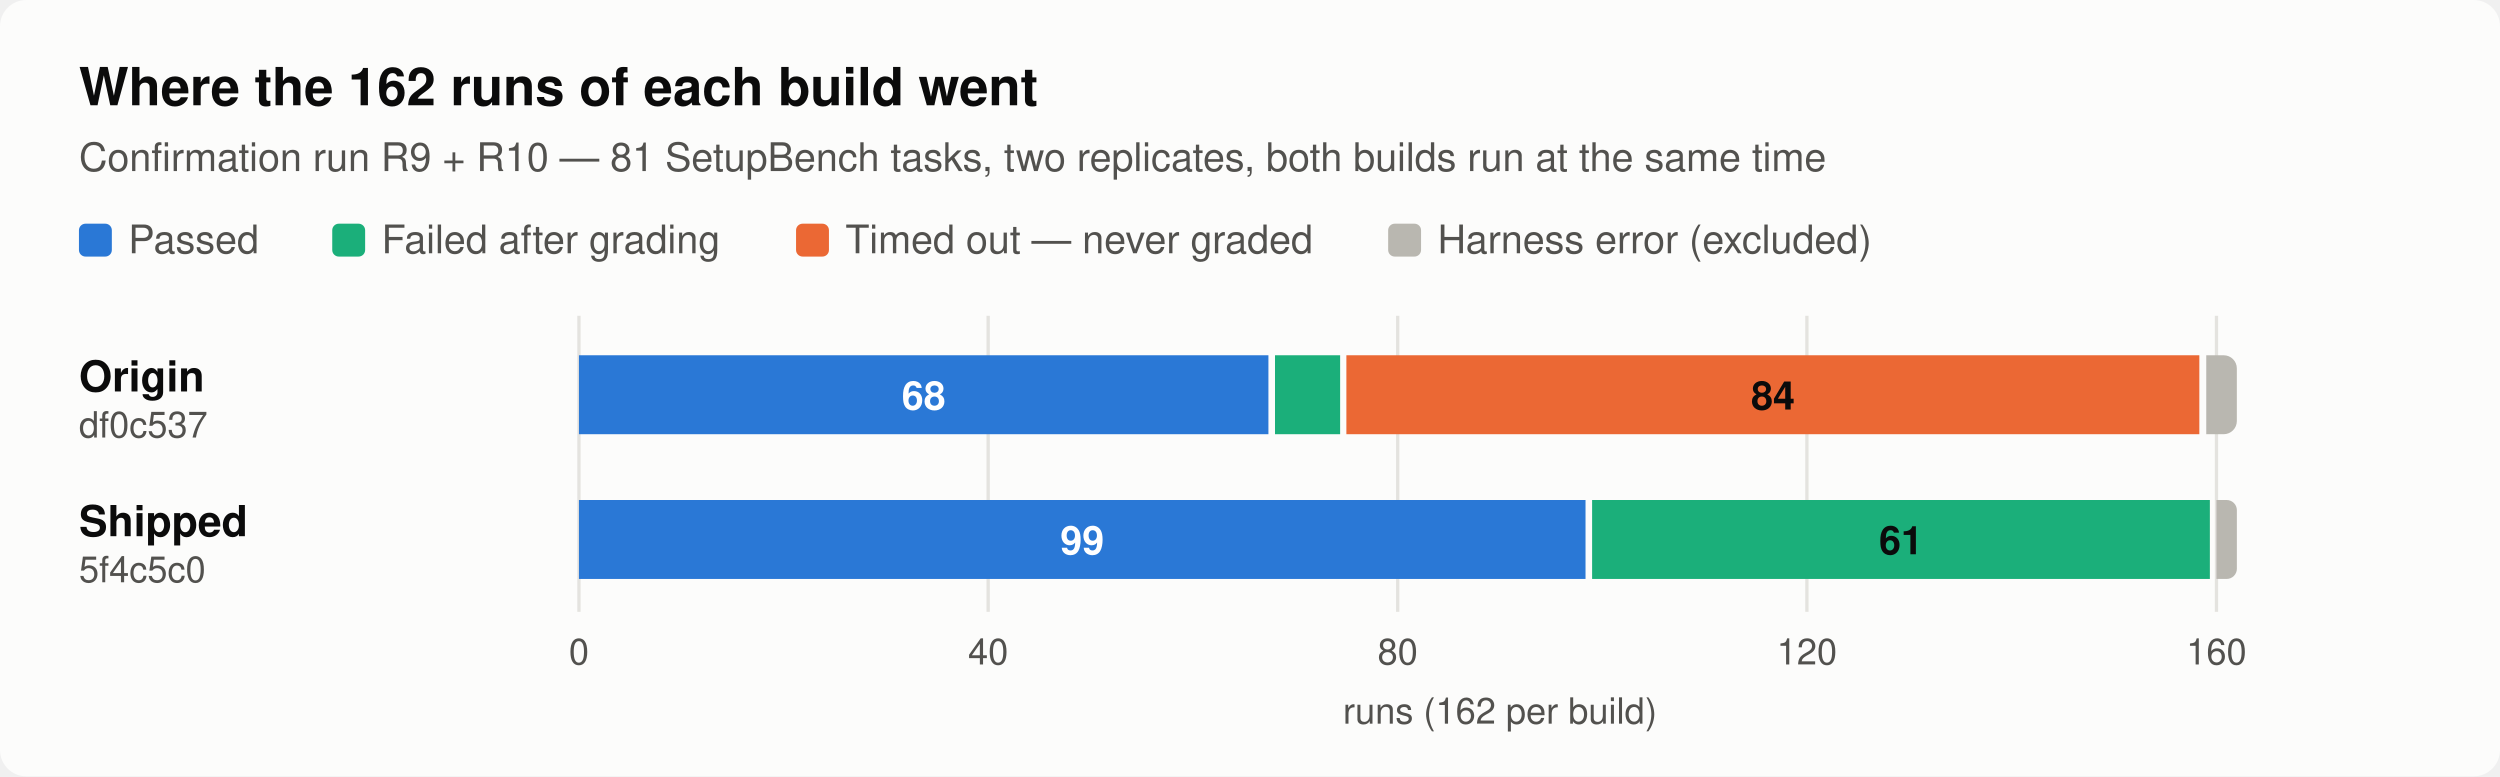
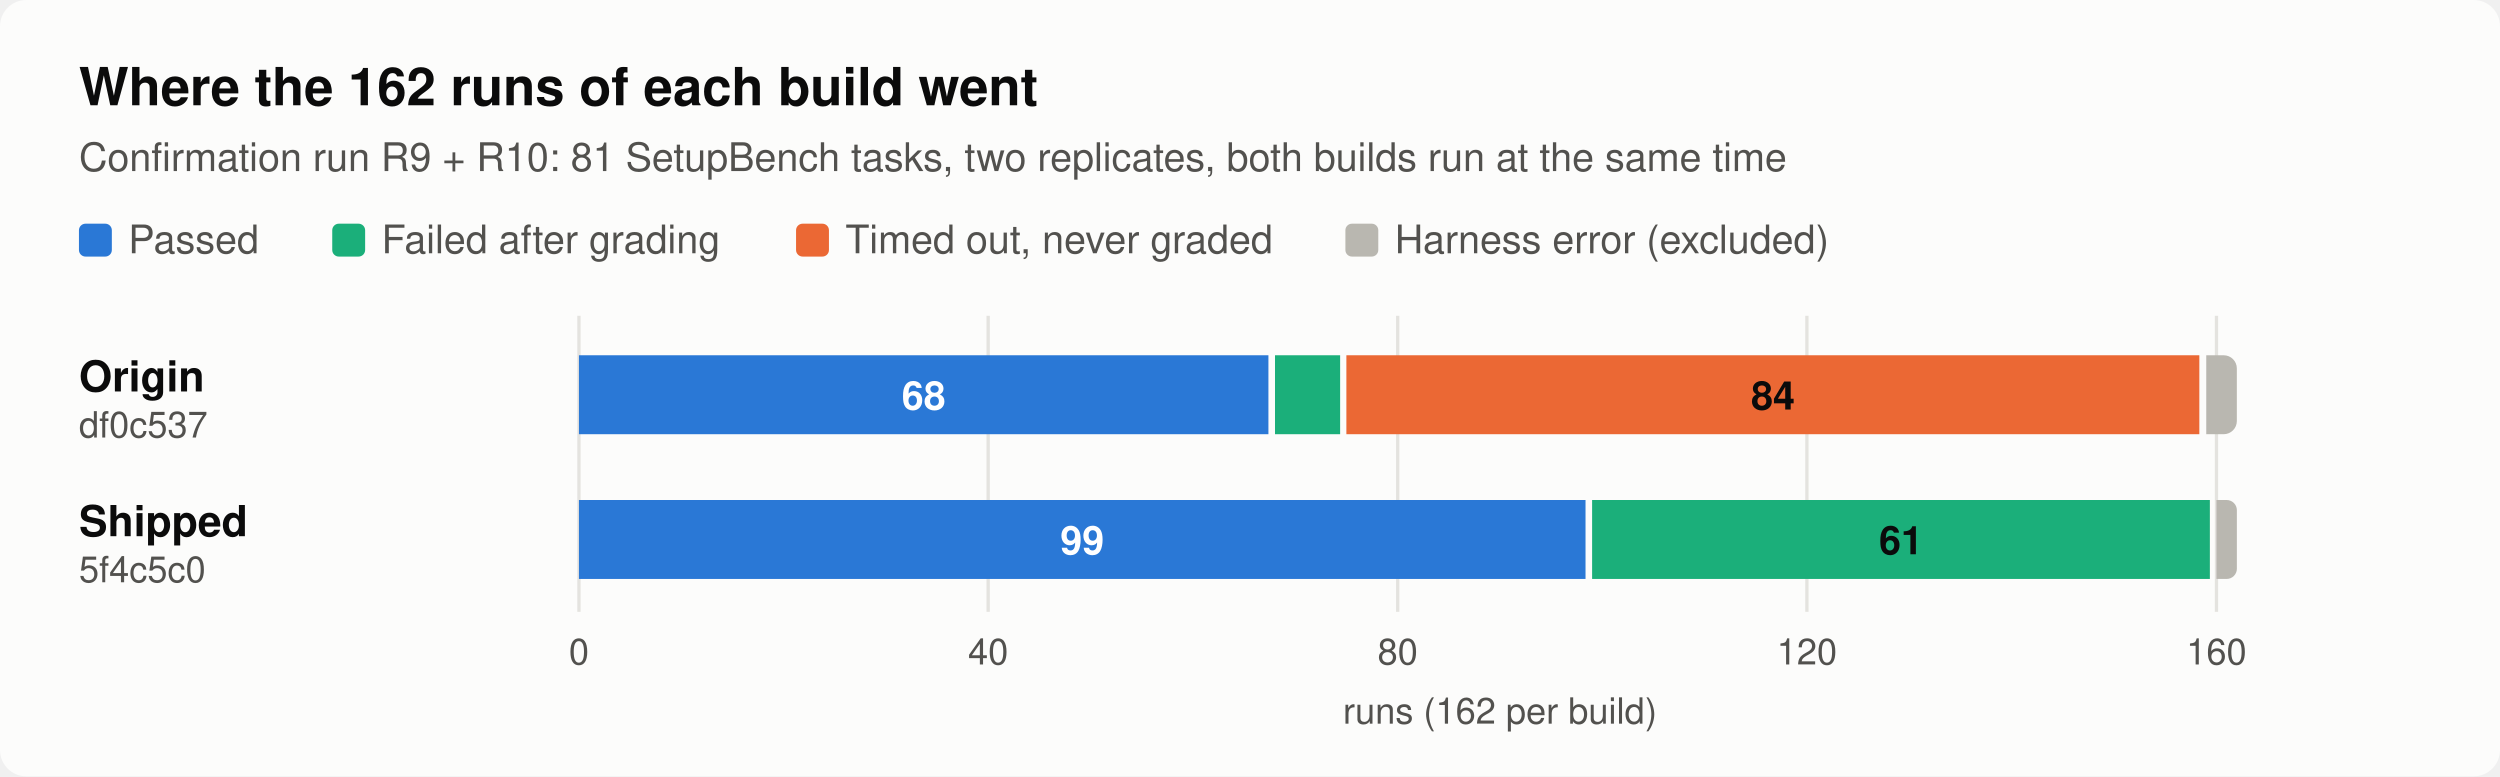
<svg xmlns="http://www.w3.org/2000/svg" viewBox="0 0 760 236" width="760" height="236" role="img" aria-labelledby="title desc">
  <style>
  text { font-family: -apple-system, BlinkMacSystemFont, "Segoe UI", Helvetica, Arial, sans-serif; }
  .surface { fill: #fcfcfb; } .ink { fill: #0b0b0b; } .ink2 { fill: #52514e; } .grid { stroke: #e4e3df; }
  .s1 { fill: #2a78d6; } .s2 { fill: #1baf7a; } .s3 { fill: #eb6834; } .sx { fill: #b9b7b0; }
  .l1 { stroke: #2a78d6; } .l3 { stroke: #eb6834; } .ring { stroke: #fcfcfb; }
  .on-s1 { fill: #ffffff; } .on-s2 { fill: #0b0b0b; } .on-s3 { fill: #0b0b0b; }
  @media (prefers-color-scheme: dark) {
    .surface { fill: #1a1a19; } .ink { fill: #ffffff; } .ink2 { fill: #c3c2b7; } .grid { stroke: #383835; }
    .s1 { fill: #3987e5; } .s2 { fill: #199e70; } .s3 { fill: #d95926; } .sx { fill: #6f6e69; }
    .l1 { stroke: #3987e5; } .l3 { stroke: #d95926; } .ring { stroke: #1a1a19; }
    .on-s1 { fill: #ffffff; } .on-s2 { fill: #0b0b0b; } .on-s3 { fill: #0b0b0b; }
  }
</style>
  <rect class="surface" width="760" height="236" rx="8" />
  <text class="ink" x="24" y="32" font-size="16" font-weight="600">Where the 162 runs of each build went</text>
-   <text class="ink2" x="24" y="52" font-size="12">Confirmation run R9 + R10 — 81 SetupBench tasks, two replicates, both builds run at the same time</text>
+   <text class="ink2" x="24" y="52" font-size="12">Confirmation run R9 + R10: 81 SetupBench tasks, two replicates, both builds run at the same time</text>
  <rect class="s1" x="24" y="68" width="10" height="10" rx="2" />
  <text class="ink2" x="39" y="77" font-size="12">Passed</text>
  <rect class="s2" x="101" y="68" width="10" height="10" rx="2" />
  <text class="ink2" x="116" y="77" font-size="12">Failed after grading</text>
  <rect class="s3" x="242" y="68" width="10" height="10" rx="2" />
-   <text class="ink2" x="257" y="77" font-size="12">Timed out — never graded</text>
-   <rect class="sx" x="422" y="68" width="10" height="10" rx="2" />
-   <text class="ink2" x="437" y="77" font-size="12">Harness error (excluded)</text>
+   <text class="ink2" x="257" y="77" font-size="12">Timed out, never graded</text>
+   <rect class="sx" x="409" y="68" width="10" height="10" rx="2" />
+   <text class="ink2" x="424" y="77" font-size="12">Harness error (excluded)</text>
  <line class="grid" x1="176.0" y1="96" x2="176.0" y2="186" stroke-width="1" />
  <text class="ink2" x="176.0" y="202" font-size="11" text-anchor="middle">0</text>
  <line class="grid" x1="300.4" y1="96" x2="300.4" y2="186" stroke-width="1" />
  <text class="ink2" x="300.4" y="202" font-size="11" text-anchor="middle">40</text>
  <line class="grid" x1="424.9" y1="96" x2="424.9" y2="186" stroke-width="1" />
  <text class="ink2" x="424.9" y="202" font-size="11" text-anchor="middle">80</text>
  <line class="grid" x1="549.3" y1="96" x2="549.3" y2="186" stroke-width="1" />
  <text class="ink2" x="549.3" y="202" font-size="11" text-anchor="middle">120</text>
  <line class="grid" x1="673.8" y1="96" x2="673.8" y2="186" stroke-width="1" />
  <text class="ink2" x="673.8" y="202" font-size="11" text-anchor="middle">160</text>
  <text class="ink2" x="456" y="220" font-size="11" text-anchor="middle">runs (162 per build)</text>
  <text class="ink" x="24" y="119" font-size="13" font-weight="600">Origin</text>
  <text class="ink2" x="24" y="133" font-size="11">df0c537</text>
  <rect class="s1" x="176.0" y="108" width="209.6" height="24" />
  <text class="on-s1" x="280.8" y="124.5" font-size="12" font-weight="600" text-anchor="middle">68</text>
  <rect class="s2" x="387.6" y="108" width="19.8" height="24" />
  <rect class="s3" x="409.3" y="108" width="259.3" height="24" />
  <text class="on-s3" x="539.0" y="124.5" font-size="12" font-weight="600" text-anchor="middle">84</text>
  <path class="sx" d="M670.7,108 h5.3 a4,4 0 0 1 4,4 v16 a4,4 0 0 1 -4,4 h-5.3 z" />
  <text class="ink" x="24" y="163" font-size="13" font-weight="600">Shipped</text>
  <text class="ink2" x="24" y="177" font-size="11">5f4c5c0</text>
  <rect class="s1" x="176.0" y="152" width="306.0" height="24" />
  <text class="on-s1" x="329.0" y="168.5" font-size="12" font-weight="600" text-anchor="middle">99</text>
  <rect class="s2" x="484.0" y="152" width="187.8" height="24" />
  <text class="on-s2" x="577.9" y="168.5" font-size="12" font-weight="600" text-anchor="middle">61</text>
  <path class="sx" d="M673.8,152 h3.1 a3.111,3.111 0 0 1 3.111,3.111 v17.778 a3.111,3.111 0 0 1 -3.111,3.111 h-3.1 z" />
</svg>
